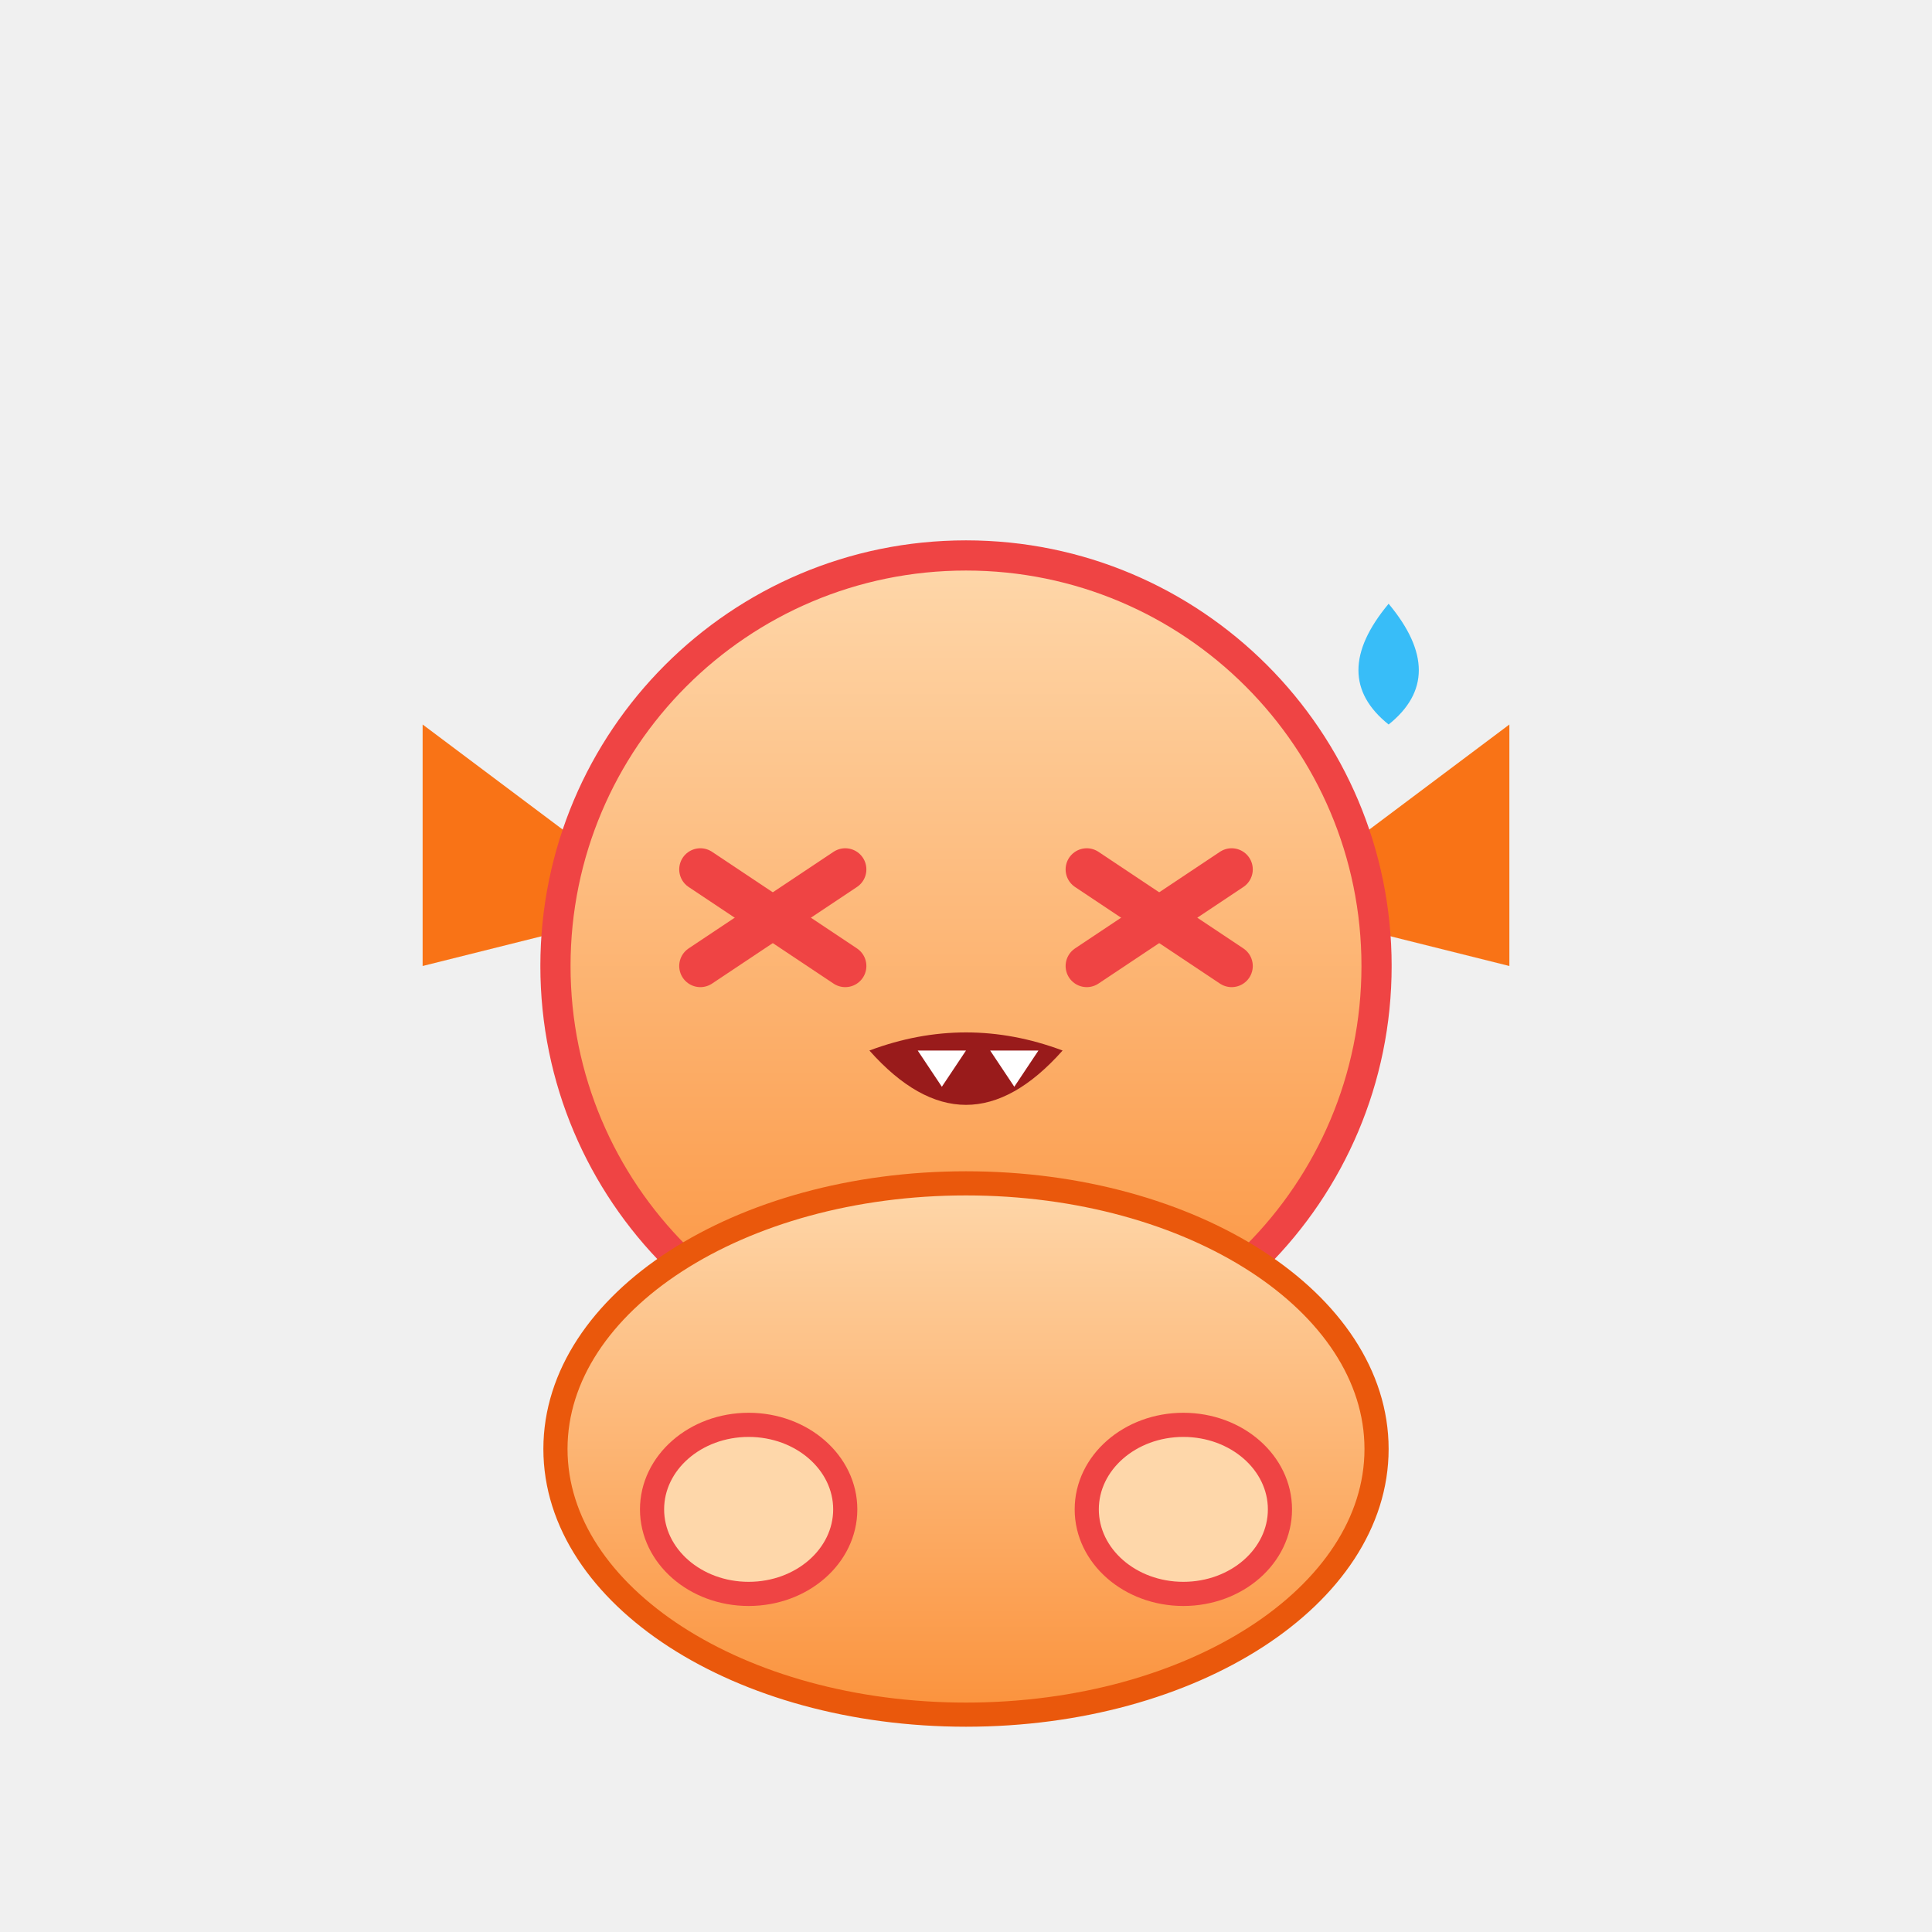
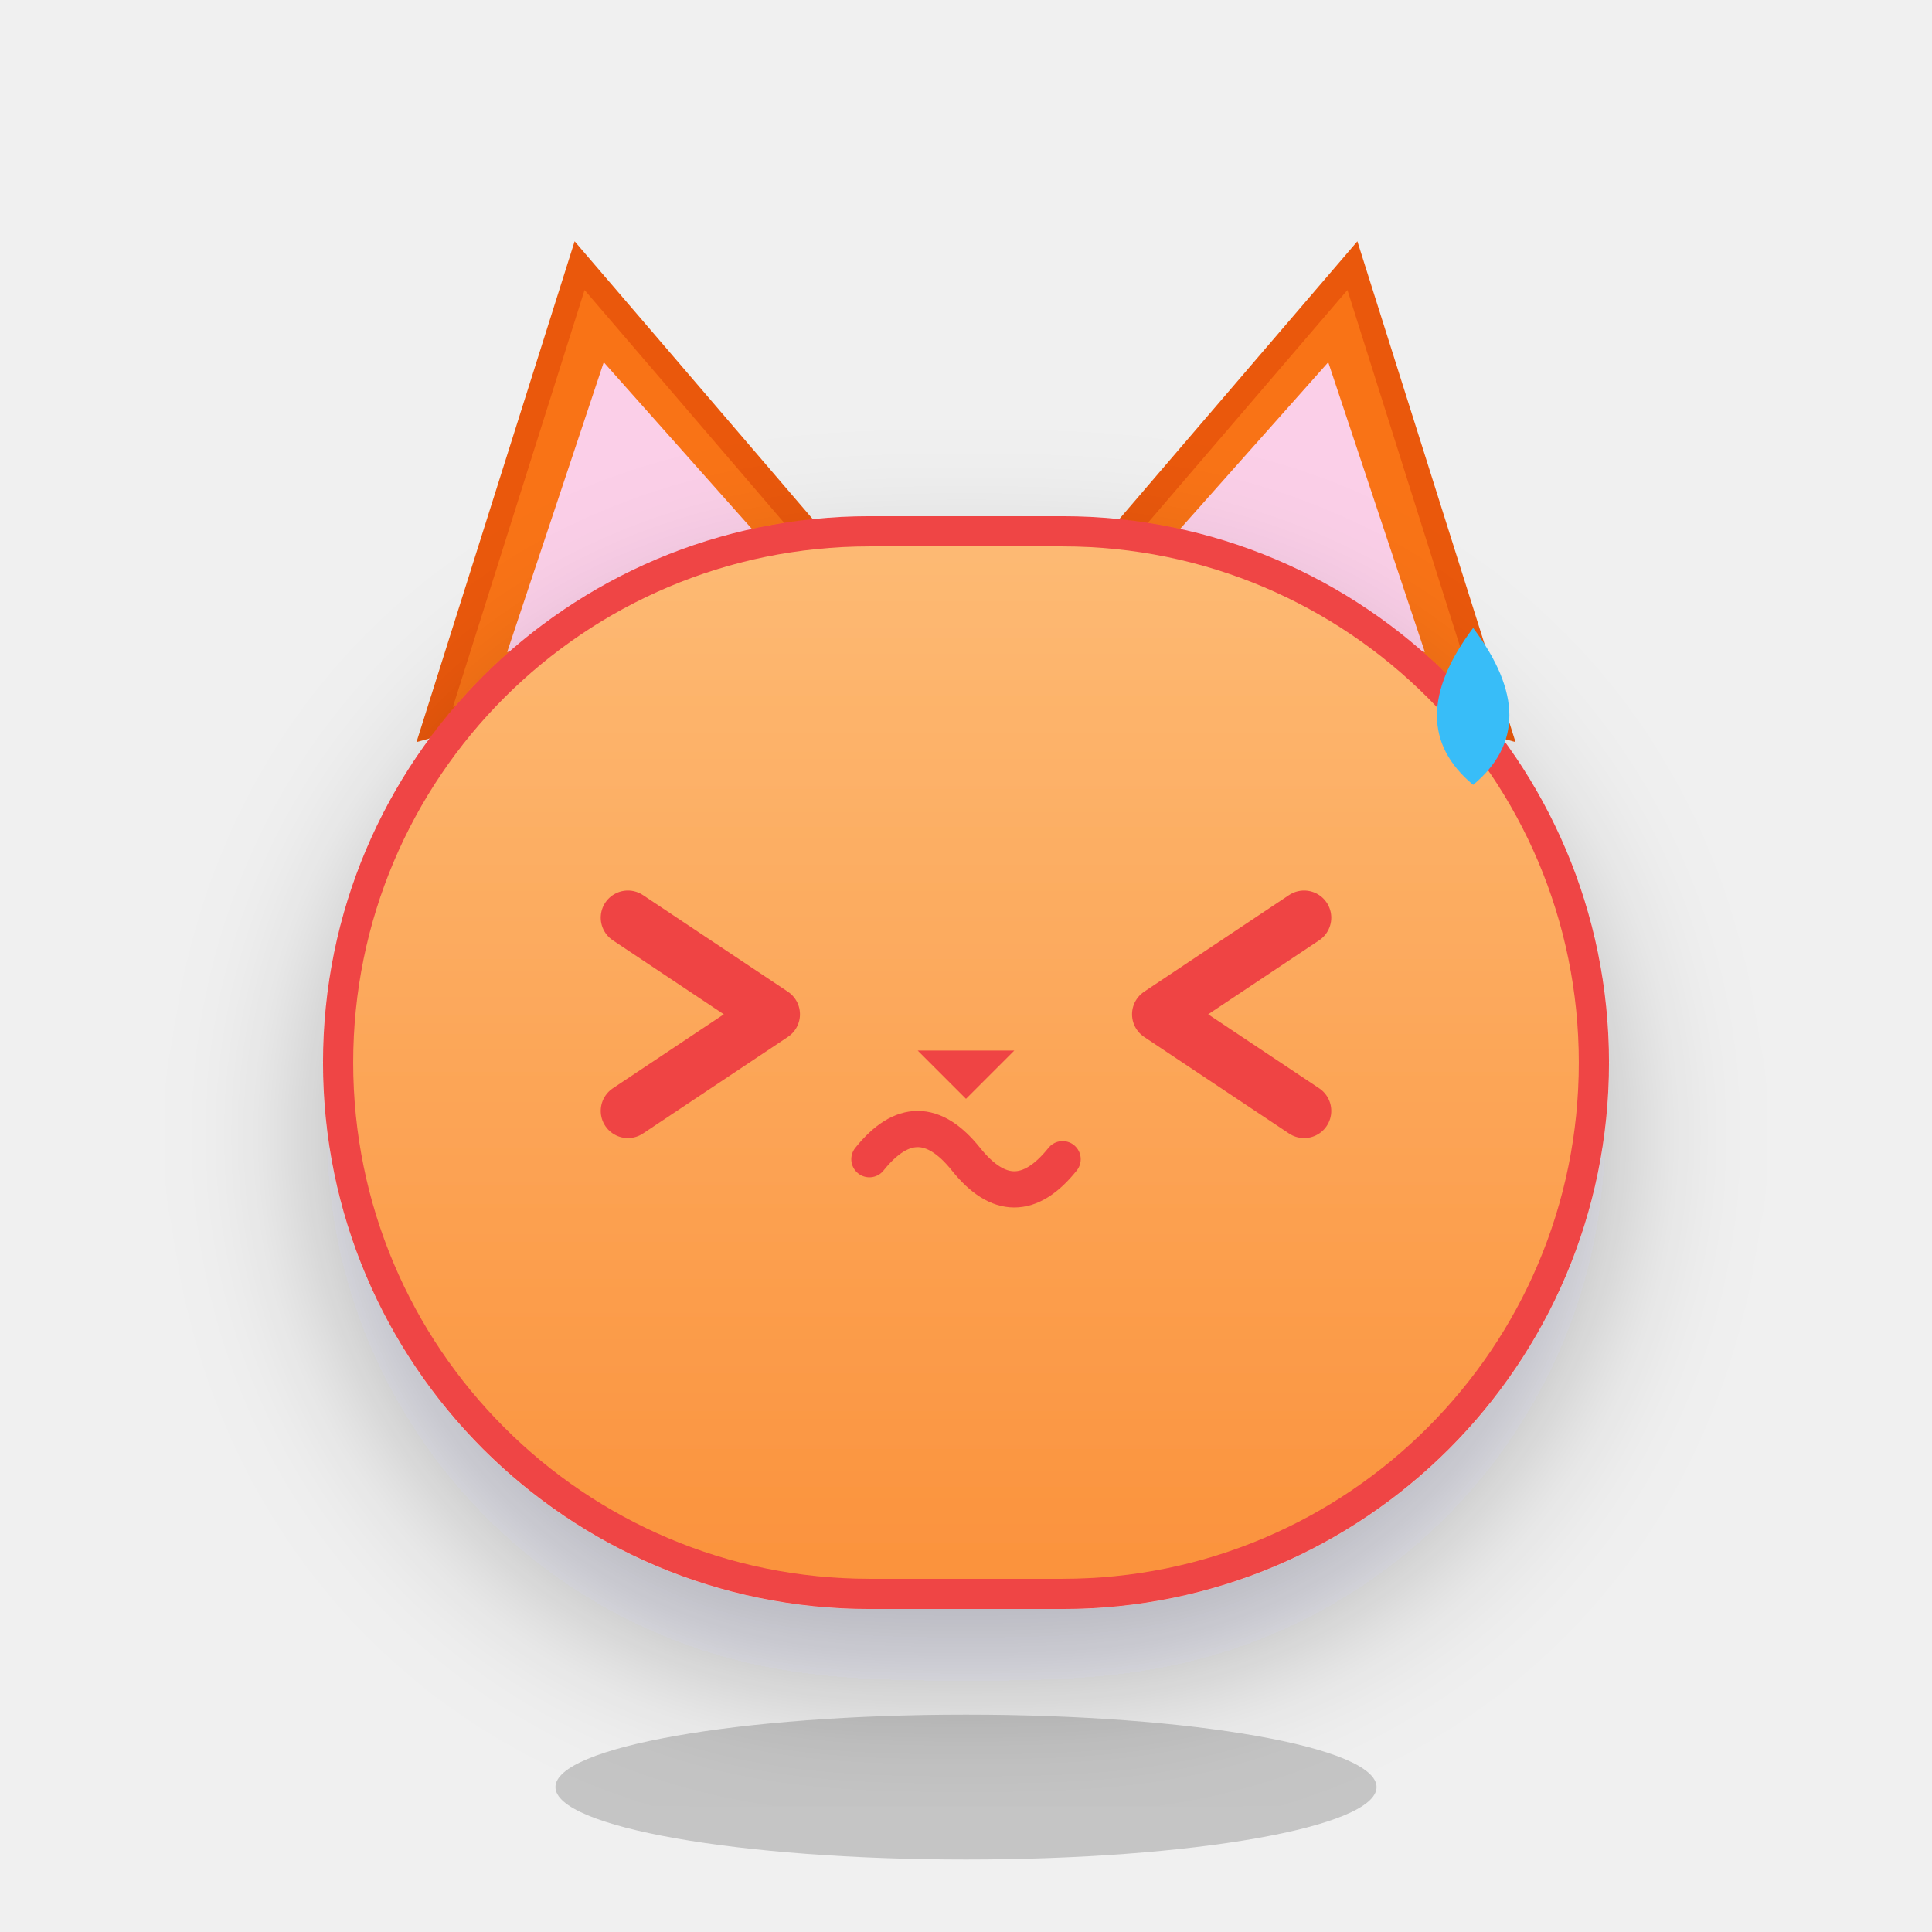
<svg xmlns="http://www.w3.org/2000/svg" viewBox="0 0 160 160" width="100%" height="100%">
  <defs>
-     <linearGradient id="cat-grad" x1="0%" y1="0%" x2="0%" y2="100%">
-       <stop offset="0%" stop-color="#fed7aa" />
+     <linearGradient id="cat-fur-grad" x1="0%" y1="0%" x2="0%" y2="100%">
+       <stop offset="0%" stop-color="#fdba74" />
      <stop offset="100%" stop-color="#fb923c" />
    </linearGradient>
+     <filter id="cat-shadow" x="-20%" y="-20%" width="140%" height="140%">
+       <feDropShadow dx="0" dy="6" stdDeviation="6" flood-color="#020617" flood-opacity="0.25" />
+     </filter>
  </defs>
  <style>
-     @keyframes hissShake {
+     @keyframes shockCat {
      0%, 100% { transform: rotate(0deg); }
-       20% { transform: rotate(-10deg); }
-       40% { transform: rotate(8deg); }
-       60% { transform: rotate(-6deg); }
-       80% { transform: rotate(4deg); }
+       15% { transform: rotate(-8deg); }
+       30% { transform: rotate(8deg); }
+       45% { transform: rotate(-6deg); }
+       60% { transform: rotate(5deg); }
+       75% { transform: rotate(-3deg); }
    }
-     .head-hiss { animation: hissShake 0.85s ease-in-out infinite; transform-origin: 80px 110px; }
+     @keyframes sweatFall {
+       0% { transform: translateY(0); opacity: 0; }
+       50% { opacity: 1; }
+       100% { transform: translateY(18px); opacity: 0; }
+     }
+     .head-shock { animation: shockCat 0.75s ease-in-out infinite; transform-origin: 80px 145px; }
+     .sweat-drop { animation: sweatFall 1.2s infinite; }
  </style>
-   <g class="head-hiss">
-     <polygon points="35,60 55,75 35,80" fill="#f97316" />
-     <polygon points="125,60 105,75 125,80" fill="#f97316" />
-     <circle cx="80" cy="80" r="34" fill="url(#cat-grad)" stroke="#ef4444" stroke-width="2.5" />
-     <line x1="58" y1="72" x2="70" y2="80" stroke="#ef4444" stroke-width="3.5" stroke-linecap="round" />
-     <line x1="70" y1="72" x2="58" y2="80" stroke="#ef4444" stroke-width="3.5" stroke-linecap="round" />
-     <line x1="90" y1="72" x2="102" y2="80" stroke="#ef4444" stroke-width="3.5" stroke-linecap="round" />
-     <line x1="102" y1="72" x2="90" y2="80" stroke="#ef4444" stroke-width="3.5" stroke-linecap="round" />
-     <path d="M 72 87 Q 80 84 88 87 Q 80 96 72 87 Z" fill="#991b1b" />
-     <polygon points="76,87 78,90 80,87" fill="#ffffff" />
-     <polygon points="82,87 84,90 86,87" fill="#ffffff" />
-     <path d="M 115 50 Q 120 56 115 60 Q 110 56 115 50 Z" fill="#38bdf8" />
+   <ellipse cx="80" cy="148" rx="34" ry="6" fill="#000000" opacity="0.18" />
+   <g class="head-shock">
+     <polygon points="36,60 48,22 72,50" fill="#f97316" stroke="#ea580c" stroke-width="2" />
+     <polygon points="42,54 50,30 66,48" fill="#fbcfe8" />
+     <polygon points="124,60 112,22 88,50" fill="#f97316" stroke="#ea580c" stroke-width="2" />
+     <polygon points="118,54 110,30 94,48" fill="#fbcfe8" />
+     <rect x="28" y="44" width="104" height="88" rx="44" fill="url(#cat-fur-grad)" stroke="#ef4444" stroke-width="2.5" filter="url(#cat-shadow)" />
+     <path d="M 52 76 L 64 84 L 52 92" fill="none" stroke="#ef4444" stroke-width="4.5" stroke-linecap="round" stroke-linejoin="round" />
+     <path d="M 108 76 L 96 84 L 108 92" fill="none" stroke="#ef4444" stroke-width="4.5" stroke-linecap="round" stroke-linejoin="round" />
+     <polygon points="80,91 76,87 84,87" fill="#ef4444" />
+     <path d="M 72 96 Q 76 91 80 96 Q 84 101 88 96" fill="none" stroke="#ef4444" stroke-width="3" stroke-linecap="round" />
+     <g class="sweat-drop" transform="translate(122, 60)">
+       <path d="M 0 -8 Q 6 0 0 5 Q -6 0 0 -8 Z" fill="#38bdf8" />
+     </g>
  </g>
-   <ellipse cx="80" cy="120" rx="34" ry="22" fill="url(#cat-grad)" stroke="#ea580c" stroke-width="2" />
-   <ellipse cx="62" cy="125" rx="8" ry="7" fill="#fed7aa" stroke="#ef4444" stroke-width="2" />
-   <ellipse cx="98" cy="125" rx="8" ry="7" fill="#fed7aa" stroke="#ef4444" stroke-width="2" />
</svg>
